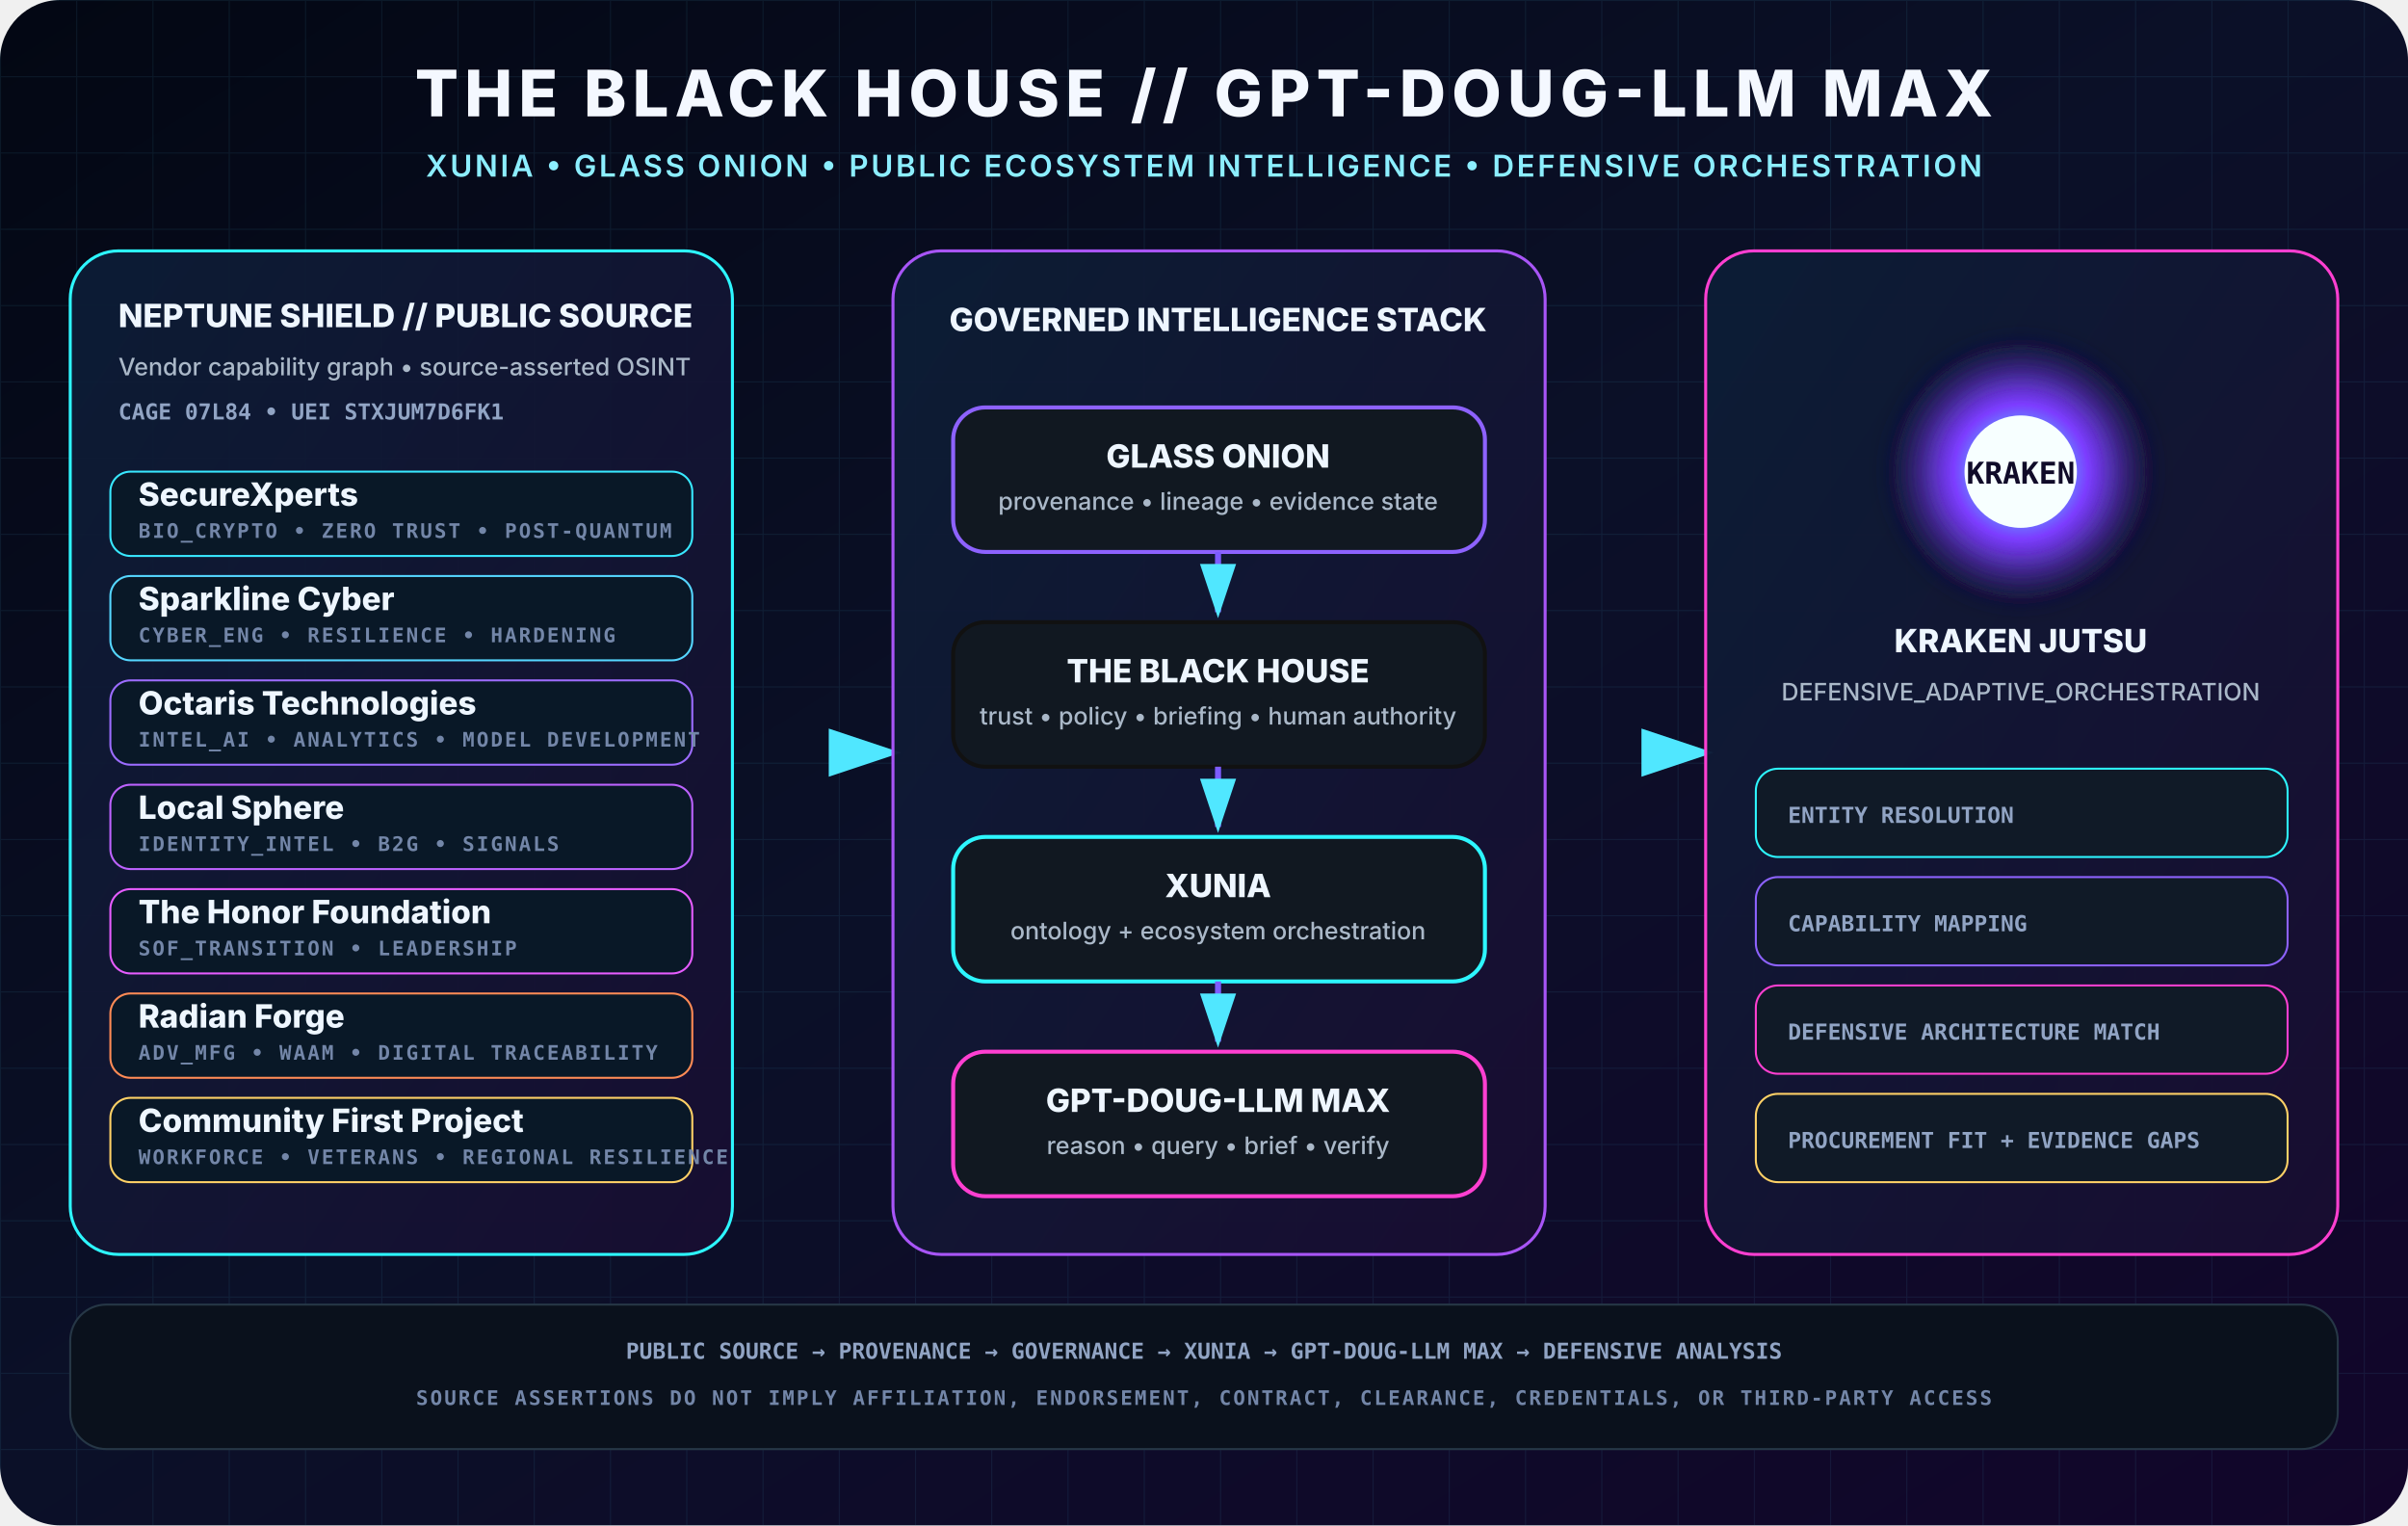
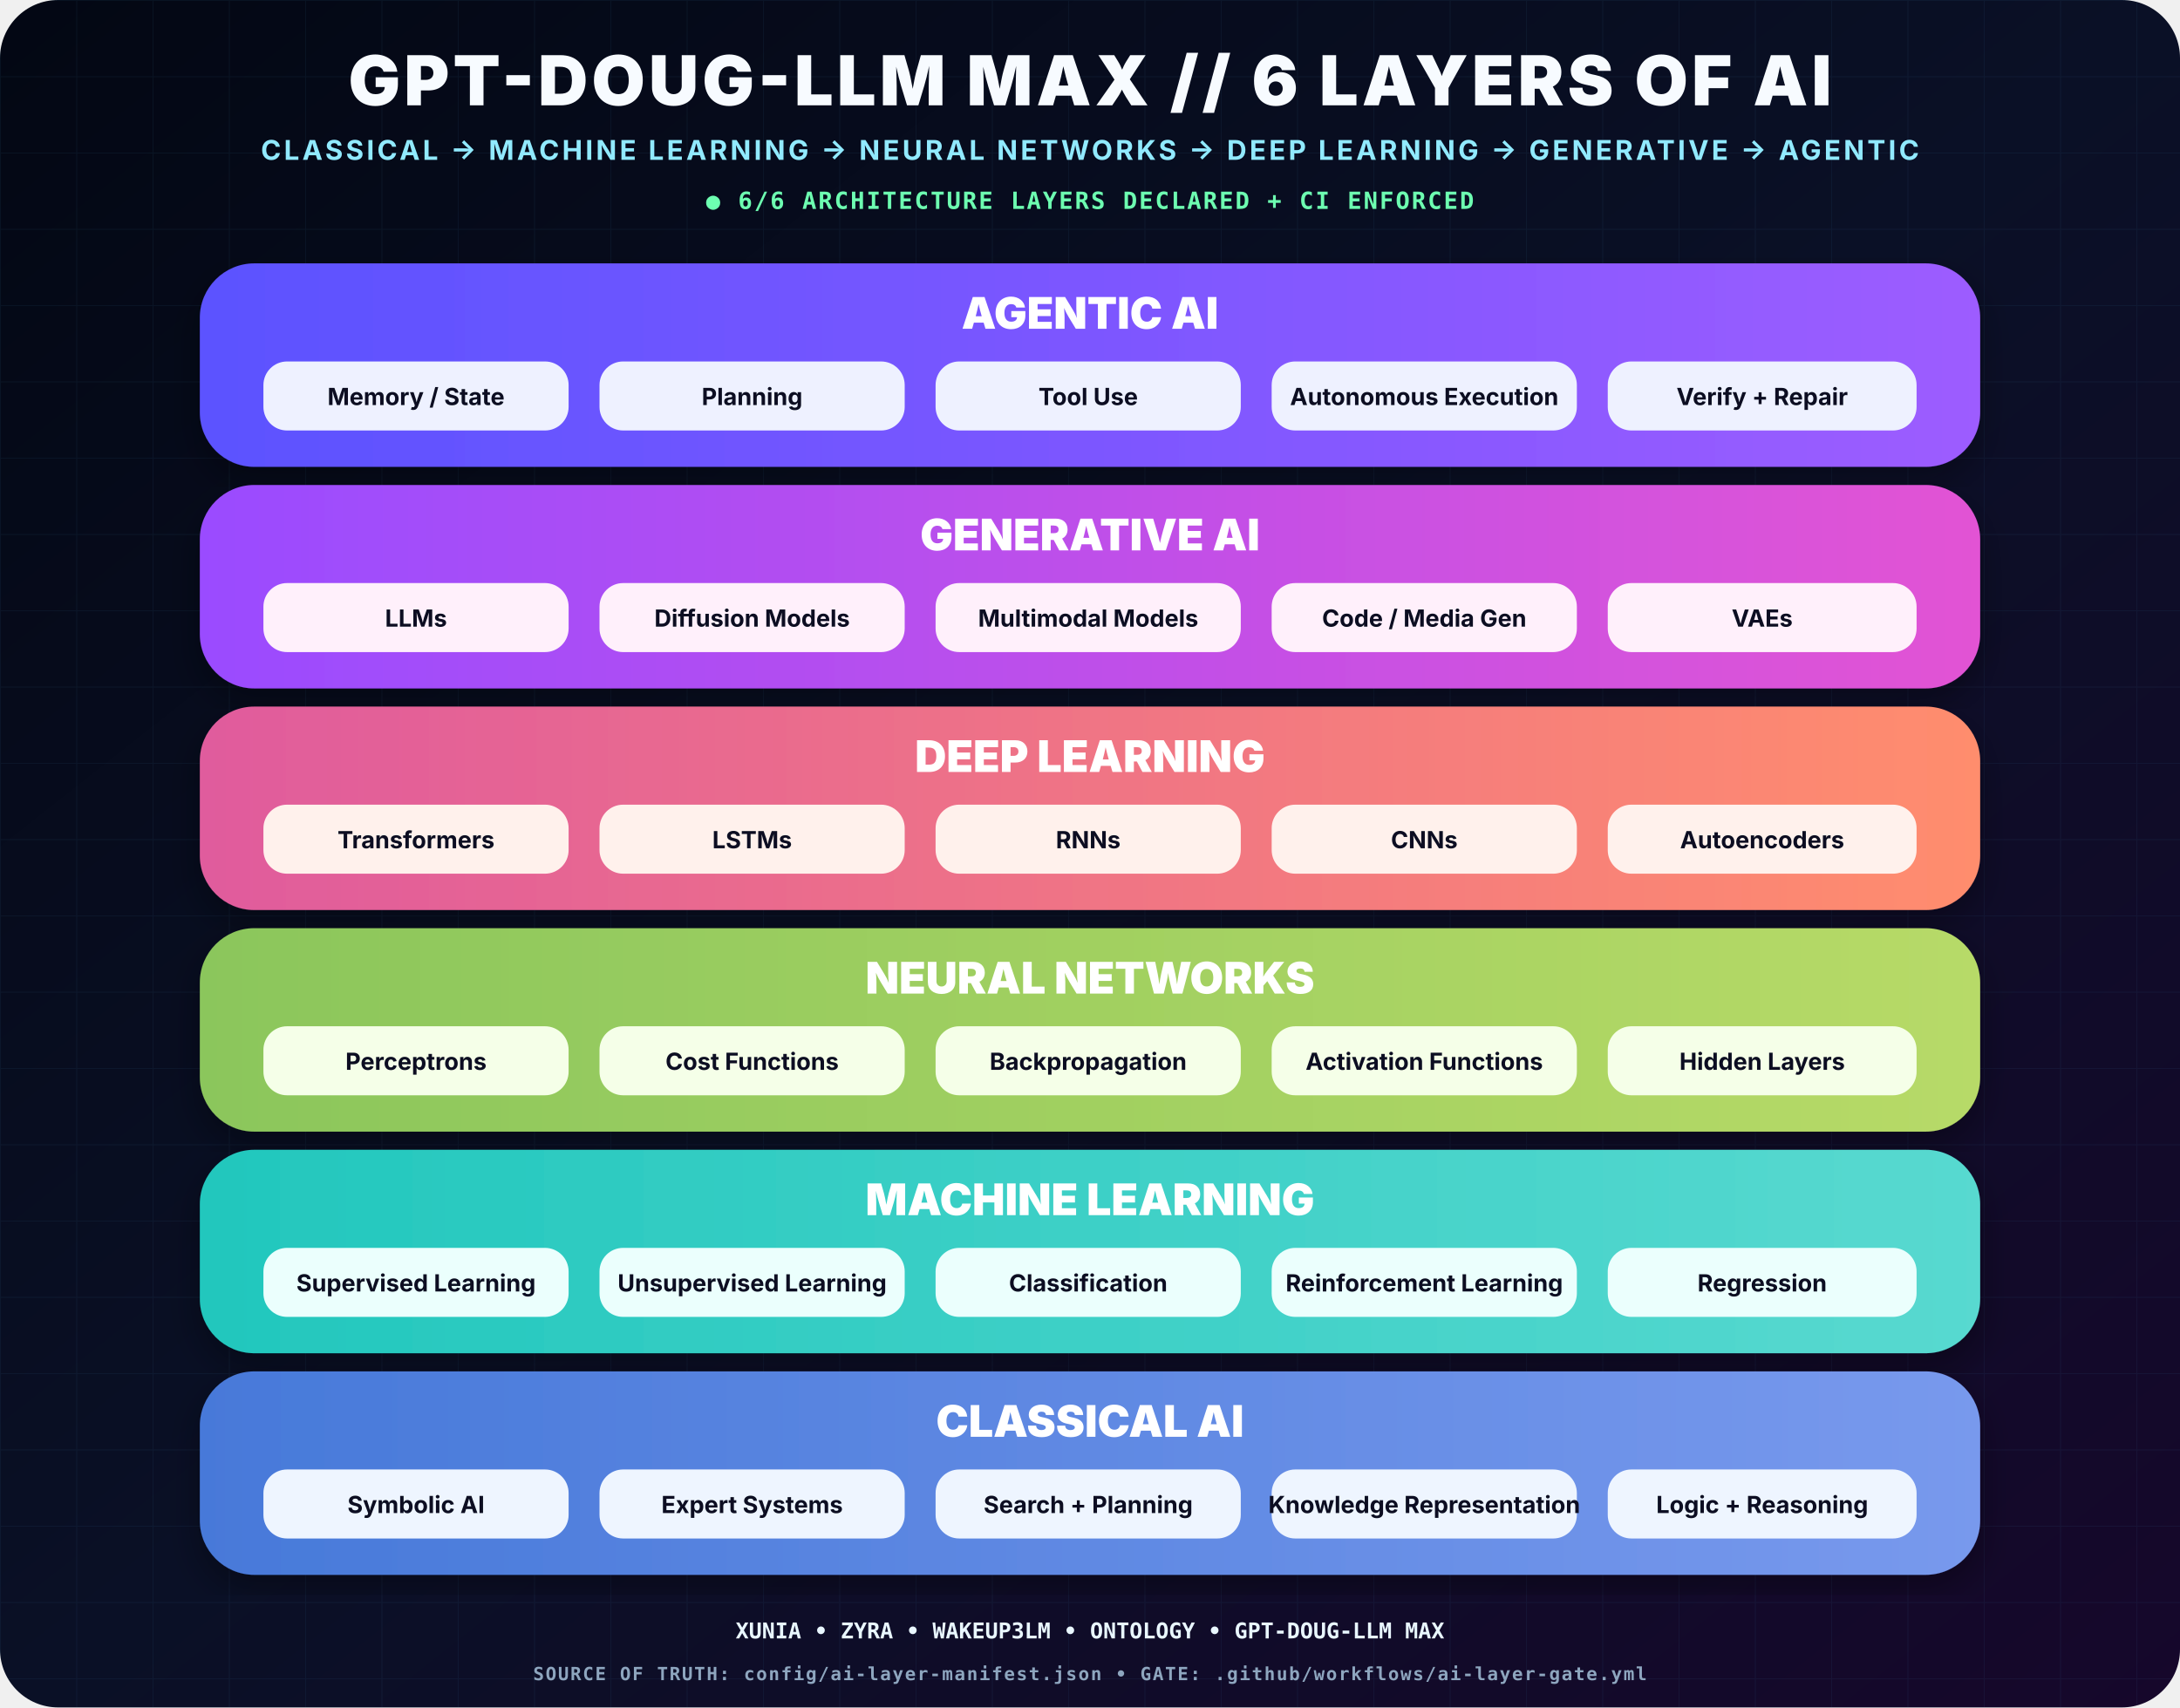
- <svg xmlns="http://www.w3.org/2000/svg" width="1200" height="760" viewBox="0 0 1200 760" role="img" aria-labelledby="title desc">
+ <svg xmlns="http://www.w3.org/2000/svg" width="1200" height="940" viewBox="0 0 1200 940" role="img" aria-labelledby="title desc">
  <defs>
    <linearGradient id="bg" x2="1" y2="1">
      <stop stop-color="#030713" />
-       <stop offset=".48" stop-color="#0b1028" />
-       <stop offset="1" stop-color="#12052a" />
-     </linearGradient>
-     <linearGradient id="beam">
-       <stop stop-color="#2df6ff" />
-       <stop offset=".5" stop-color="#a855f7" />
-       <stop offset="1" stop-color="#ff3fd1" />
-     </linearGradient>
-     <linearGradient id="card" x2="1" y2="1">
-       <stop stop-color="#0c1d35" stop-opacity=".96" />
-       <stop offset="1" stop-color="#180d31" stop-opacity=".96" />
-     </linearGradient>
-     <radialGradient id="core">
-       <stop stop-color="#eafcff" />
-       <stop offset=".15" stop-color="#4de8ff" />
-       <stop offset=".48" stop-color="#7c3cff" />
-       <stop offset="1" stop-color="#071023" stop-opacity="0" />
-     </radialGradient>
-     <pattern id="grid" width="38" height="38" patternUnits="userSpaceOnUse">
-       <path d="M38 0H0V38" fill="none" stroke="#58dfff" stroke-opacity=".08" />
+       <stop offset=".5" stop-color="#0a1026" />
+       <stop offset="1" stop-color="#16072b" />
+     </linearGradient>
+     <linearGradient id="agent" x2="1">
+       <stop stop-color="#5b52ff" />
+       <stop offset="1" stop-color="#9d5cff" />
+     </linearGradient>
+     <linearGradient id="gen" x2="1">
+       <stop stop-color="#9a4cff" />
+       <stop offset="1" stop-color="#e253d4" />
+     </linearGradient>
+     <linearGradient id="deep" x2="1">
+       <stop stop-color="#e05b9d" />
+       <stop offset="1" stop-color="#ff8d6d" />
+     </linearGradient>
+     <linearGradient id="nn" x2="1">
+       <stop stop-color="#8bc65b" />
+       <stop offset="1" stop-color="#b7da67" />
+     </linearGradient>
+     <linearGradient id="ml" x2="1">
+       <stop stop-color="#22c7bd" />
+       <stop offset="1" stop-color="#58d9d0" />
+     </linearGradient>
+     <linearGradient id="classic" x2="1">
+       <stop stop-color="#4779d9" />
+       <stop offset="1" stop-color="#7899ed" />
+     </linearGradient>
+     <pattern id="grid" width="42" height="42" patternUnits="userSpaceOnUse">
+       <path d="M42 0H0V42" fill="none" stroke="#63d7ff" stroke-opacity=".055" />
    </pattern>
+     <filter id="shadow">
+       <feDropShadow dx="0" dy="8" stdDeviation="10" flood-color="#000" flood-opacity=".35" />
+     </filter>
    <filter id="glow">
-       <feGaussianBlur stdDeviation="6" result="b" />
+       <feGaussianBlur stdDeviation="4" result="b" />
      <feMerge>
        <feMergeNode in="b" />
        <feMergeNode in="SourceGraphic" />
      </feMerge>
    </filter>
-     <marker id="arrow" markerWidth="10" markerHeight="10" refX="8" refY="3" orient="auto">
-       <path d="M0,0 L0,6 L9,3 z" fill="#50e7ff" />
-     </marker>
  </defs>
  <style>
-   .beam{stroke-dasharray:14 12;animation:flow 2.2s linear infinite}.pulse{animation:pulse 2.8s ease-in-out infinite}@keyframes flow{to{stroke-dashoffset:-52}}@keyframes pulse{50%{opacity:.7}}@media(prefers-reduced-motion:reduce){*{animation:none!important}}
-   .h1{font:800 32px -apple-system,BlinkMacSystemFont,'Segoe UI',sans-serif;fill:#f4f8ff;letter-spacing:3px}.h2{font:600 15px -apple-system,BlinkMacSystemFont,'Segoe UI',sans-serif;fill:#8ceeff;letter-spacing:1.3px}
-   .title{font:800 16px -apple-system,BlinkMacSystemFont,'Segoe UI',sans-serif;fill:#eef6ff}.sub{font:500 12px -apple-system,BlinkMacSystemFont,'Segoe UI',sans-serif;fill:#aab8c8}.mono{font:700 11px ui-monospace,SFMono-Regular,Menlo,monospace;fill:#91a4c4}.tiny{font:700 10px ui-monospace,SFMono-Regular,Menlo,monospace;fill:#7386a8;letter-spacing:1px}
+   .h1{font:900 38px -apple-system,BlinkMacSystemFont,'Segoe UI',sans-serif;fill:#f7fbff;letter-spacing:2px}
+   .h2{font:700 15px -apple-system,BlinkMacSystemFont,'Segoe UI',sans-serif;fill:#91eaff;letter-spacing:1.6px}
+   .layer{font:900 24px -apple-system,BlinkMacSystemFont,'Segoe UI',sans-serif;fill:#fff}
+   .chip{font:700 13px -apple-system,BlinkMacSystemFont,'Segoe UI',sans-serif;fill:#0a1020}
+   .repo{font:700 12px ui-monospace,SFMono-Regular,Menlo,monospace;fill:#e9f7ff}
+   .tiny{font:700 10px ui-monospace,SFMono-Regular,Menlo,monospace;fill:#8ea6bf;letter-spacing:.8px}
+   .ok{font:900 13px ui-monospace,SFMono-Regular,Menlo,monospace;fill:#6dffb1;letter-spacing:1px}
</style>
-   <rect width="1200" height="760" rx="30" fill="url(#bg)" />
-   <rect width="1200" height="760" rx="30" fill="url(#grid)" />
-   <text x="600" y="58" class="h1" text-anchor="middle">THE BLACK HOUSE // GPT-DOUG-LLM MAX</text>
-   <text x="600" y="88" class="h2" text-anchor="middle">XUNIA • GLASS ONION • PUBLIC ECOSYSTEM INTELLIGENCE • DEFENSIVE ORCHESTRATION</text>
-   <g transform="translate(35 125)">
-     <rect width="330" height="500" rx="24" fill="url(#card)" stroke="#2df6ff" stroke-width="1.5" />
-     <text x="24" y="38" class="title">NEPTUNE SHIELD // PUBLIC SOURCE</text>
-     <text x="24" y="62" class="sub">Vendor capability graph • source-asserted OSINT</text>
-     <text x="24" y="84" class="mono">CAGE 07L84 • UEI STXJUM7D6FK1</text>
-     <g transform="translate(20 110)">
-       <rect width="290" height="42" rx="10" fill="#091827" stroke="#38e8ff" />
-       <text x="14" y="17" class="title">SecureXperts</text>
-       <text x="14" y="33" class="tiny">BIO_CRYPTO • ZERO TRUST • POST-QUANTUM</text>
-     </g>
-     <g transform="translate(20 162)">
-       <rect width="290" height="42" rx="10" fill="#091827" stroke="#55d6ff" />
-       <text x="14" y="17" class="title">Sparkline Cyber</text>
-       <text x="14" y="33" class="tiny">CYBER_ENG • RESILIENCE • HARDENING</text>
-     </g>
-     <g transform="translate(20 214)">
-       <rect width="290" height="42" rx="10" fill="#091827" stroke="#9c6cff" />
-       <text x="14" y="17" class="title">Octaris Technologies</text>
-       <text x="14" y="33" class="tiny">INTEL_AI • ANALYTICS • MODEL DEVELOPMENT</text>
-     </g>
-     <g transform="translate(20 266)">
-       <rect width="290" height="42" rx="10" fill="#091827" stroke="#bd62ff" />
-       <text x="14" y="17" class="title">Local Sphere</text>
-       <text x="14" y="33" class="tiny">IDENTITY_INTEL • B2G • SIGNALS</text>
-     </g>
-     <g transform="translate(20 318)">
-       <rect width="290" height="42" rx="10" fill="#091827" stroke="#e65cff" />
-       <text x="14" y="17" class="title">The Honor Foundation</text>
-       <text x="14" y="33" class="tiny">SOF_TRANSITION • LEADERSHIP</text>
-     </g>
-     <g transform="translate(20 370)">
-       <rect width="290" height="42" rx="10" fill="#091827" stroke="#ff8b55" />
-       <text x="14" y="17" class="title">Radian Forge</text>
-       <text x="14" y="33" class="tiny">ADV_MFG • WAAM • DIGITAL TRACEABILITY</text>
-     </g>
-     <g transform="translate(20 422)">
-       <rect width="290" height="42" rx="10" fill="#091827" stroke="#ffd166" />
-       <text x="14" y="17" class="title">Community First Project</text>
-       <text x="14" y="33" class="tiny">WORKFORCE • VETERANS • REGIONAL RESILIENCE</text>
-     </g>
-   </g>
-   <path class="beam" d="M365 375 C405 375 410 375 445 375" fill="none" stroke="url(#beam)" stroke-width="4" marker-end="url(#arrow)" />
-   <g transform="translate(445 125)">
-     <rect width="325" height="500" rx="24" fill="url(#card)" stroke="#a855f7" stroke-width="1.5" />
-     <text x="162" y="40" class="title" text-anchor="middle">GOVERNED INTELLIGENCE STACK</text>
-     <g transform="translate(30 78)">
-       <rect width="265" height="72" rx="16" fill="#111821" stroke="#8d62ff" stroke-width="2" />
-       <text x="132" y="30" class="title" text-anchor="middle">GLASS ONION</text>
-       <text x="132" y="51" class="sub" text-anchor="middle">provenance • lineage • evidence state</text>
-     </g>
-     <path class="beam" d="M162 150 L162 180" stroke="#7d5cff" stroke-width="3" marker-end="url(#arrow)" />
-     <g transform="translate(30 185)">
-       <rect width="265" height="72" rx="16" fill="#111821" stroke="#111111" stroke-width="2" />
-       <text x="132" y="30" class="title" text-anchor="middle">THE BLACK HOUSE</text>
-       <text x="132" y="51" class="sub" text-anchor="middle">trust • policy • briefing • human authority</text>
-     </g>
-     <path class="beam" d="M162 257 L162 287" stroke="#7d5cff" stroke-width="3" marker-end="url(#arrow)" />
-     <g transform="translate(30 292)">
-       <rect width="265" height="72" rx="16" fill="#111821" stroke="#2df6ff" stroke-width="2" />
-       <text x="132" y="30" class="title" text-anchor="middle">XUNIA</text>
-       <text x="132" y="51" class="sub" text-anchor="middle">ontology + ecosystem orchestration</text>
-     </g>
-     <path class="beam" d="M162 364 L162 394" stroke="#7d5cff" stroke-width="3" marker-end="url(#arrow)" />
-     <g transform="translate(30 399)">
-       <rect width="265" height="72" rx="16" fill="#111821" stroke="#ff3fd1" stroke-width="2" />
-       <text x="132" y="30" class="title" text-anchor="middle">GPT-DOUG-LLM MAX</text>
-       <text x="132" y="51" class="sub" text-anchor="middle">reason • query • brief • verify</text>
-     </g>
-   </g>
-   <path class="beam" d="M770 375 C810 375 815 375 850 375" fill="none" stroke="url(#beam)" stroke-width="4" marker-end="url(#arrow)" />
-   <g transform="translate(850 125)">
-     <rect width="315" height="500" rx="24" fill="url(#card)" stroke="#ff3fd1" stroke-width="1.5" />
-     <circle class="pulse" cx="157" cy="110" r="70" fill="url(#core)" filter="url(#glow)" />
-     <circle cx="157" cy="110" r="28" fill="#f7ffff" />
-     <text x="157" y="116" fill="#100b29" font-family="ui-monospace,monospace" font-size="15" font-weight="900" text-anchor="middle">KRAKEN</text>
-     <text x="157" y="200" class="title" text-anchor="middle">KRAKEN JUTSU</text>
-     <text x="157" y="224" class="sub" text-anchor="middle">DEFENSIVE_ADAPTIVE_ORCHESTRATION</text>
-     <g transform="translate(25 258)">
-       <rect width="265" height="44" rx="11" fill="#101a27" stroke="#2df6ff" />
-       <text x="16" y="27" class="mono">ENTITY RESOLUTION</text>
-     </g>
-     <g transform="translate(25 312)">
-       <rect width="265" height="44" rx="11" fill="#101a27" stroke="#8d62ff" />
-       <text x="16" y="27" class="mono">CAPABILITY MAPPING</text>
-     </g>
-     <g transform="translate(25 366)">
-       <rect width="265" height="44" rx="11" fill="#101a27" stroke="#ff3fd1" />
-       <text x="16" y="27" class="mono">DEFENSIVE ARCHITECTURE MATCH</text>
-     </g>
-     <g transform="translate(25 420)">
-       <rect width="265" height="44" rx="11" fill="#101a27" stroke="#ffd166" />
-       <text x="16" y="27" class="mono">PROCUREMENT FIT + EVIDENCE GAPS</text>
-     </g>
-   </g>
-   <g transform="translate(35 650)">
-     <rect width="1130" height="72" rx="18" fill="#0a111c" stroke="#263746" />
-     <text x="565" y="27" class="mono" text-anchor="middle">PUBLIC SOURCE → PROVENANCE → GOVERNANCE → XUNIA → GPT-DOUG-LLM MAX → DEFENSIVE ANALYSIS</text>
-     <text x="565" y="50" class="tiny" text-anchor="middle">SOURCE ASSERTIONS DO NOT IMPLY AFFILIATION, ENDORSEMENT, CONTRACT, CLEARANCE, CREDENTIALS, OR THIRD-PARTY ACCESS</text>
-   </g>
+   <rect width="1200" height="940" rx="32" fill="url(#bg)" />
+   <rect width="1200" height="940" rx="32" fill="url(#grid)" />
+   <text x="600" y="58" class="h1" text-anchor="middle">GPT-DOUG-LLM MAX // 6 LAYERS OF AI</text>
+   <text x="600" y="88" class="h2" text-anchor="middle">CLASSICAL → MACHINE LEARNING → NEURAL NETWORKS → DEEP LEARNING → GENERATIVE → AGENTIC</text>
+   <text x="600" y="115" class="ok" text-anchor="middle">● 6/6 ARCHITECTURE LAYERS DECLARED + CI ENFORCED</text>
+   <g transform="translate(110 145)" filter="url(#shadow)">
+     <rect width="980" height="112" rx="30" fill="url(#agent)" />
+     <text x="490" y="36" class="layer" text-anchor="middle">AGENTIC AI</text>
+     <g transform="translate(35 54)">
+       <rect width="168" height="38" rx="13" fill="#eef1ff" />
+       <text x="84" y="24" class="chip" text-anchor="middle">Memory / State</text>
+     </g>
+     <g transform="translate(220 54)">
+       <rect width="168" height="38" rx="13" fill="#eef1ff" />
+       <text x="84" y="24" class="chip" text-anchor="middle">Planning</text>
+     </g>
+     <g transform="translate(405 54)">
+       <rect width="168" height="38" rx="13" fill="#eef1ff" />
+       <text x="84" y="24" class="chip" text-anchor="middle">Tool Use</text>
+     </g>
+     <g transform="translate(590 54)">
+       <rect width="168" height="38" rx="13" fill="#eef1ff" />
+       <text x="84" y="24" class="chip" text-anchor="middle">Autonomous Execution</text>
+     </g>
+     <g transform="translate(775 54)">
+       <rect width="170" height="38" rx="13" fill="#eef1ff" />
+       <text x="85" y="24" class="chip" text-anchor="middle">Verify + Repair</text>
+     </g>
+   </g>
+   <g transform="translate(110 267)" filter="url(#shadow)">
+     <rect width="980" height="112" rx="30" fill="url(#gen)" />
+     <text x="490" y="36" class="layer" text-anchor="middle">GENERATIVE AI</text>
+     <g transform="translate(35 54)">
+       <rect width="168" height="38" rx="13" fill="#fff0fb" />
+       <text x="84" y="24" class="chip" text-anchor="middle">LLMs</text>
+     </g>
+     <g transform="translate(220 54)">
+       <rect width="168" height="38" rx="13" fill="#fff0fb" />
+       <text x="84" y="24" class="chip" text-anchor="middle">Diffusion Models</text>
+     </g>
+     <g transform="translate(405 54)">
+       <rect width="168" height="38" rx="13" fill="#fff0fb" />
+       <text x="84" y="24" class="chip" text-anchor="middle">Multimodal Models</text>
+     </g>
+     <g transform="translate(590 54)">
+       <rect width="168" height="38" rx="13" fill="#fff0fb" />
+       <text x="84" y="24" class="chip" text-anchor="middle">Code / Media Gen</text>
+     </g>
+     <g transform="translate(775 54)">
+       <rect width="170" height="38" rx="13" fill="#fff0fb" />
+       <text x="85" y="24" class="chip" text-anchor="middle">VAEs</text>
+     </g>
+   </g>
+   <g transform="translate(110 389)" filter="url(#shadow)">
+     <rect width="980" height="112" rx="30" fill="url(#deep)" />
+     <text x="490" y="36" class="layer" text-anchor="middle">DEEP LEARNING</text>
+     <g transform="translate(35 54)">
+       <rect width="168" height="38" rx="13" fill="#fff1ec" />
+       <text x="84" y="24" class="chip" text-anchor="middle">Transformers</text>
+     </g>
+     <g transform="translate(220 54)">
+       <rect width="168" height="38" rx="13" fill="#fff1ec" />
+       <text x="84" y="24" class="chip" text-anchor="middle">LSTMs</text>
+     </g>
+     <g transform="translate(405 54)">
+       <rect width="168" height="38" rx="13" fill="#fff1ec" />
+       <text x="84" y="24" class="chip" text-anchor="middle">RNNs</text>
+     </g>
+     <g transform="translate(590 54)">
+       <rect width="168" height="38" rx="13" fill="#fff1ec" />
+       <text x="84" y="24" class="chip" text-anchor="middle">CNNs</text>
+     </g>
+     <g transform="translate(775 54)">
+       <rect width="170" height="38" rx="13" fill="#fff1ec" />
+       <text x="85" y="24" class="chip" text-anchor="middle">Autoencoders</text>
+     </g>
+   </g>
+   <g transform="translate(110 511)" filter="url(#shadow)">
+     <rect width="980" height="112" rx="30" fill="url(#nn)" />
+     <text x="490" y="36" class="layer" text-anchor="middle">NEURAL NETWORKS</text>
+     <g transform="translate(35 54)">
+       <rect width="168" height="38" rx="13" fill="#f5ffe8" />
+       <text x="84" y="24" class="chip" text-anchor="middle">Perceptrons</text>
+     </g>
+     <g transform="translate(220 54)">
+       <rect width="168" height="38" rx="13" fill="#f5ffe8" />
+       <text x="84" y="24" class="chip" text-anchor="middle">Cost Functions</text>
+     </g>
+     <g transform="translate(405 54)">
+       <rect width="168" height="38" rx="13" fill="#f5ffe8" />
+       <text x="84" y="24" class="chip" text-anchor="middle">Backpropagation</text>
+     </g>
+     <g transform="translate(590 54)">
+       <rect width="168" height="38" rx="13" fill="#f5ffe8" />
+       <text x="84" y="24" class="chip" text-anchor="middle">Activation Functions</text>
+     </g>
+     <g transform="translate(775 54)">
+       <rect width="170" height="38" rx="13" fill="#f5ffe8" />
+       <text x="85" y="24" class="chip" text-anchor="middle">Hidden Layers</text>
+     </g>
+   </g>
+   <g transform="translate(110 633)" filter="url(#shadow)">
+     <rect width="980" height="112" rx="30" fill="url(#ml)" />
+     <text x="490" y="36" class="layer" text-anchor="middle">MACHINE LEARNING</text>
+     <g transform="translate(35 54)">
+       <rect width="168" height="38" rx="13" fill="#ebfffd" />
+       <text x="84" y="24" class="chip" text-anchor="middle">Supervised Learning</text>
+     </g>
+     <g transform="translate(220 54)">
+       <rect width="168" height="38" rx="13" fill="#ebfffd" />
+       <text x="84" y="24" class="chip" text-anchor="middle">Unsupervised Learning</text>
+     </g>
+     <g transform="translate(405 54)">
+       <rect width="168" height="38" rx="13" fill="#ebfffd" />
+       <text x="84" y="24" class="chip" text-anchor="middle">Classification</text>
+     </g>
+     <g transform="translate(590 54)">
+       <rect width="168" height="38" rx="13" fill="#ebfffd" />
+       <text x="84" y="24" class="chip" text-anchor="middle">Reinforcement Learning</text>
+     </g>
+     <g transform="translate(775 54)">
+       <rect width="170" height="38" rx="13" fill="#ebfffd" />
+       <text x="85" y="24" class="chip" text-anchor="middle">Regression</text>
+     </g>
+   </g>
+   <g transform="translate(110 755)" filter="url(#shadow)">
+     <rect width="980" height="112" rx="30" fill="url(#classic)" />
+     <text x="490" y="36" class="layer" text-anchor="middle">CLASSICAL AI</text>
+     <g transform="translate(35 54)">
+       <rect width="168" height="38" rx="13" fill="#eef5ff" />
+       <text x="84" y="24" class="chip" text-anchor="middle">Symbolic AI</text>
+     </g>
+     <g transform="translate(220 54)">
+       <rect width="168" height="38" rx="13" fill="#eef5ff" />
+       <text x="84" y="24" class="chip" text-anchor="middle">Expert Systems</text>
+     </g>
+     <g transform="translate(405 54)">
+       <rect width="168" height="38" rx="13" fill="#eef5ff" />
+       <text x="84" y="24" class="chip" text-anchor="middle">Search + Planning</text>
+     </g>
+     <g transform="translate(590 54)">
+       <rect width="168" height="38" rx="13" fill="#eef5ff" />
+       <text x="84" y="24" class="chip" text-anchor="middle">Knowledge Representation</text>
+     </g>
+     <g transform="translate(775 54)">
+       <rect width="170" height="38" rx="13" fill="#eef5ff" />
+       <text x="85" y="24" class="chip" text-anchor="middle">Logic + Reasoning</text>
+     </g>
+   </g>
+   <text x="600" y="902" class="repo" text-anchor="middle">XUNIA • ZYRA • WAKEUP3LM • ONTOLOGY • GPT-DOUG-LLM MAX</text>
+   <text x="600" y="925" class="tiny" text-anchor="middle">SOURCE OF TRUTH: config/ai-layer-manifest.json  •  GATE: .github/workflows/ai-layer-gate.yml</text>
</svg>
